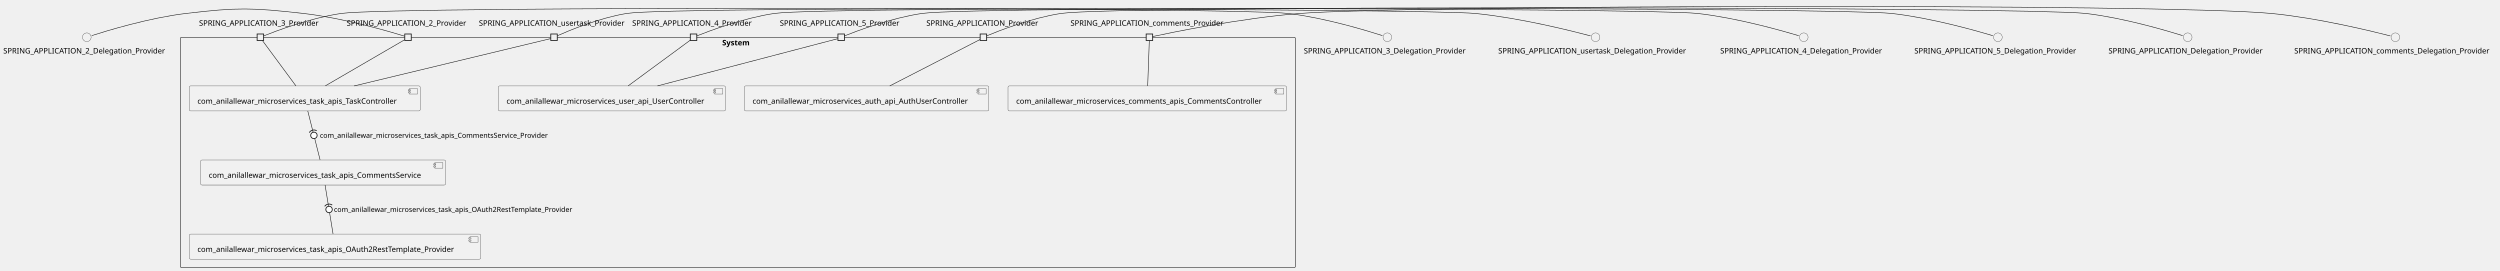
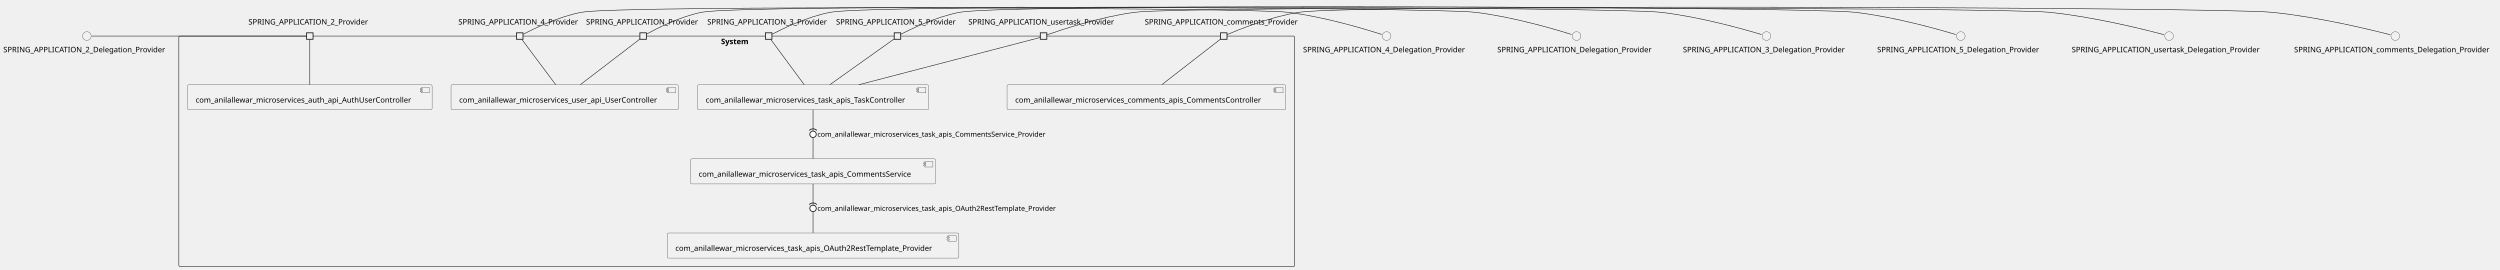
- <svg xmlns="http://www.w3.org/2000/svg" xmlns:xlink="http://www.w3.org/1999/xlink" contentStyleType="text/css" height="500px" preserveAspectRatio="none" style="width:4623px;height:500px;background:#FFFFFF;" version="1.1" viewBox="0 0 4623 500" width="4623px" zoomAndPan="magnify">
+ <svg xmlns="http://www.w3.org/2000/svg" xmlns:xlink="http://www.w3.org/1999/xlink" contentStyleType="text/css" height="498px" preserveAspectRatio="none" style="width:4620px;height:498px;background:#FFFFFF;" version="1.1" viewBox="0 0 4620 498" width="4620px" zoomAndPan="magnify">
  <defs />
  <g>
    <g id="cluster_System">
-       <rect fill="none" height="426" rx="2.5" ry="2.5" style="stroke:#181818;stroke-width:1.0;" width="2062" x="333.5" y="68.87" />
-       <text fill="#000000" font-family="sans-serif" font-size="14" font-weight="bold" lengthAdjust="spacing" textLength="58" x="1335.5" y="83.865">System</text>
+       <rect fill="none" height="426" rx="2.5" ry="2.5" style="stroke:#181818;stroke-width:1.0;" width="2062" x="330.5" y="66.62" />
+       <text fill="#000000" font-family="sans-serif" font-size="14" font-weight="bold" lengthAdjust="spacing" textLength="58" x="1332.5" y="81.615">System</text>
    </g>
    <g id="elem_com_anilallewar_microservices_auth_api_AuthUserController">
-       <a href="anilallewar-microservices-basics-spring-boot.repository#_2eVU-usVEe6MmYJJTUMjvg" target="_top" title="anilallewar-microservices-basics-spring-boot.repository#_2eVU-usVEe6MmYJJTUMjvg" xlink:actuate="onRequest" xlink:href="anilallewar-microservices-basics-spring-boot.repository#_2eVU-usVEe6MmYJJTUMjvg" xlink:show="new" xlink:title="anilallewar-microservices-basics-spring-boot.repository#_2eVU-usVEe6MmYJJTUMjvg" xlink:type="simple">
-         <rect fill="#F1F1F1" height="46.297" rx="2.5" ry="2.5" style="stroke:#181818;stroke-width:0.5;" width="452" x="1376.5" y="158.87" />
-         <rect fill="#F1F1F1" height="10" style="stroke:#181818;stroke-width:0.5;" width="15" x="1808.5" y="163.87" />
-         <rect fill="#F1F1F1" height="2" style="stroke:#181818;stroke-width:0.5;" width="4" x="1806.5" y="165.87" />
-         <rect fill="#F1F1F1" height="2" style="stroke:#181818;stroke-width:0.5;" width="4" x="1806.5" y="169.87" />
-         <text fill="#000000" font-family="sans-serif" font-size="14" lengthAdjust="spacing" textLength="412" x="1391.5" y="191.865">com_anilallewar_microservices_auth_api_AuthUserController</text>
+       <a href="anilallewar-microservices-basics-spring-boot.repository#_ELw7-uvfEe6-9IcfVIBABA" target="_top" title="anilallewar-microservices-basics-spring-boot.repository#_ELw7-uvfEe6-9IcfVIBABA" xlink:actuate="onRequest" xlink:href="anilallewar-microservices-basics-spring-boot.repository#_ELw7-uvfEe6-9IcfVIBABA" xlink:show="new" xlink:title="anilallewar-microservices-basics-spring-boot.repository#_ELw7-uvfEe6-9IcfVIBABA" xlink:type="simple">
+         <rect fill="#F1F1F1" height="46.297" rx="2.5" ry="2.5" style="stroke:#181818;stroke-width:0.5;" width="452" x="346.5" y="156.62" />
+         <rect fill="#F1F1F1" height="10" style="stroke:#181818;stroke-width:0.5;" width="15" x="778.5" y="161.62" />
+         <rect fill="#F1F1F1" height="2" style="stroke:#181818;stroke-width:0.5;" width="4" x="776.5" y="163.62" />
+         <rect fill="#F1F1F1" height="2" style="stroke:#181818;stroke-width:0.5;" width="4" x="776.5" y="167.62" />
+         <text fill="#000000" font-family="sans-serif" font-size="14" lengthAdjust="spacing" textLength="412" x="361.5" y="189.615">com_anilallewar_microservices_auth_api_AuthUserController</text>
      </a>
    </g>
    <g id="elem_com_anilallewar_microservices_comments_apis_CommentsController">
-       <a href="anilallewar-microservices-basics-spring-boot.repository#_2eVU-usVEe6MmYJJTUMjvg" target="_top" title="anilallewar-microservices-basics-spring-boot.repository#_2eVU-usVEe6MmYJJTUMjvg" xlink:actuate="onRequest" xlink:href="anilallewar-microservices-basics-spring-boot.repository#_2eVU-usVEe6MmYJJTUMjvg" xlink:show="new" xlink:title="anilallewar-microservices-basics-spring-boot.repository#_2eVU-usVEe6MmYJJTUMjvg" xlink:type="simple">
-         <rect fill="#F1F1F1" height="46.297" rx="2.5" ry="2.5" style="stroke:#181818;stroke-width:0.5;" width="515" x="1864" y="158.87" />
-         <rect fill="#F1F1F1" height="10" style="stroke:#181818;stroke-width:0.5;" width="15" x="2359" y="163.87" />
-         <rect fill="#F1F1F1" height="2" style="stroke:#181818;stroke-width:0.5;" width="4" x="2357" y="165.87" />
-         <rect fill="#F1F1F1" height="2" style="stroke:#181818;stroke-width:0.5;" width="4" x="2357" y="169.87" />
-         <text fill="#000000" font-family="sans-serif" font-size="14" lengthAdjust="spacing" textLength="475" x="1879" y="191.865">com_anilallewar_microservices_comments_apis_CommentsController</text>
+       <a href="anilallewar-microservices-basics-spring-boot.repository#_ELw7-uvfEe6-9IcfVIBABA" target="_top" title="anilallewar-microservices-basics-spring-boot.repository#_ELw7-uvfEe6-9IcfVIBABA" xlink:actuate="onRequest" xlink:href="anilallewar-microservices-basics-spring-boot.repository#_ELw7-uvfEe6-9IcfVIBABA" xlink:show="new" xlink:title="anilallewar-microservices-basics-spring-boot.repository#_ELw7-uvfEe6-9IcfVIBABA" xlink:type="simple">
+         <rect fill="#F1F1F1" height="46.297" rx="2.5" ry="2.5" style="stroke:#181818;stroke-width:0.5;" width="515" x="1861" y="156.62" />
+         <rect fill="#F1F1F1" height="10" style="stroke:#181818;stroke-width:0.5;" width="15" x="2356" y="161.62" />
+         <rect fill="#F1F1F1" height="2" style="stroke:#181818;stroke-width:0.5;" width="4" x="2354" y="163.62" />
+         <rect fill="#F1F1F1" height="2" style="stroke:#181818;stroke-width:0.5;" width="4" x="2354" y="167.62" />
+         <text fill="#000000" font-family="sans-serif" font-size="14" lengthAdjust="spacing" textLength="475" x="1876" y="189.615">com_anilallewar_microservices_comments_apis_CommentsController</text>
      </a>
    </g>
    <g id="elem_com_anilallewar_microservices_task_apis_CommentsService">
-       <a href="anilallewar-microservices-basics-spring-boot.repository#_2eVU-usVEe6MmYJJTUMjvg" target="_top" title="anilallewar-microservices-basics-spring-boot.repository#_2eVU-usVEe6MmYJJTUMjvg" xlink:actuate="onRequest" xlink:href="anilallewar-microservices-basics-spring-boot.repository#_2eVU-usVEe6MmYJJTUMjvg" xlink:show="new" xlink:title="anilallewar-microservices-basics-spring-boot.repository#_2eVU-usVEe6MmYJJTUMjvg" xlink:type="simple">
-         <rect fill="#F1F1F1" height="46.297" rx="2.5" ry="2.5" style="stroke:#181818;stroke-width:0.5;" width="453" x="371" y="295.87" />
-         <rect fill="#F1F1F1" height="10" style="stroke:#181818;stroke-width:0.5;" width="15" x="804" y="300.87" />
-         <rect fill="#F1F1F1" height="2" style="stroke:#181818;stroke-width:0.5;" width="4" x="802" y="302.87" />
-         <rect fill="#F1F1F1" height="2" style="stroke:#181818;stroke-width:0.5;" width="4" x="802" y="306.87" />
-         <text fill="#000000" font-family="sans-serif" font-size="14" lengthAdjust="spacing" textLength="413" x="386" y="328.865">com_anilallewar_microservices_task_apis_CommentsService</text>
+       <a href="anilallewar-microservices-basics-spring-boot.repository#_ELw7-uvfEe6-9IcfVIBABA" target="_top" title="anilallewar-microservices-basics-spring-boot.repository#_ELw7-uvfEe6-9IcfVIBABA" xlink:actuate="onRequest" xlink:href="anilallewar-microservices-basics-spring-boot.repository#_ELw7-uvfEe6-9IcfVIBABA" xlink:show="new" xlink:title="anilallewar-microservices-basics-spring-boot.repository#_ELw7-uvfEe6-9IcfVIBABA" xlink:type="simple">
+         <rect fill="#F1F1F1" height="46.297" rx="2.5" ry="2.5" style="stroke:#181818;stroke-width:0.5;" width="453" x="1276" y="293.62" />
+         <rect fill="#F1F1F1" height="10" style="stroke:#181818;stroke-width:0.5;" width="15" x="1709" y="298.62" />
+         <rect fill="#F1F1F1" height="2" style="stroke:#181818;stroke-width:0.5;" width="4" x="1707" y="300.62" />
+         <rect fill="#F1F1F1" height="2" style="stroke:#181818;stroke-width:0.5;" width="4" x="1707" y="304.62" />
+         <text fill="#000000" font-family="sans-serif" font-size="14" lengthAdjust="spacing" textLength="413" x="1291" y="326.615">com_anilallewar_microservices_task_apis_CommentsService</text>
      </a>
    </g>
    <g id="elem_com_anilallewar_microservices_task_apis_OAuth2RestTemplate_Provider">
-       <a href="anilallewar-microservices-basics-spring-boot.repository#_2eVU-usVEe6MmYJJTUMjvg" target="_top" title="anilallewar-microservices-basics-spring-boot.repository#_2eVU-usVEe6MmYJJTUMjvg" xlink:actuate="onRequest" xlink:href="anilallewar-microservices-basics-spring-boot.repository#_2eVU-usVEe6MmYJJTUMjvg" xlink:show="new" xlink:title="anilallewar-microservices-basics-spring-boot.repository#_2eVU-usVEe6MmYJJTUMjvg" xlink:type="simple">
-         <rect fill="#F1F1F1" height="46.297" rx="2.5" ry="2.5" style="stroke:#181818;stroke-width:0.5;" width="539" x="350" y="432.87" />
-         <rect fill="#F1F1F1" height="10" style="stroke:#181818;stroke-width:0.5;" width="15" x="869" y="437.87" />
-         <rect fill="#F1F1F1" height="2" style="stroke:#181818;stroke-width:0.5;" width="4" x="867" y="439.87" />
-         <rect fill="#F1F1F1" height="2" style="stroke:#181818;stroke-width:0.5;" width="4" x="867" y="443.87" />
-         <text fill="#000000" font-family="sans-serif" font-size="14" lengthAdjust="spacing" textLength="499" x="365" y="465.865">com_anilallewar_microservices_task_apis_OAuth2RestTemplate_Provider</text>
+       <a href="anilallewar-microservices-basics-spring-boot.repository#_ELw7-uvfEe6-9IcfVIBABA" target="_top" title="anilallewar-microservices-basics-spring-boot.repository#_ELw7-uvfEe6-9IcfVIBABA" xlink:actuate="onRequest" xlink:href="anilallewar-microservices-basics-spring-boot.repository#_ELw7-uvfEe6-9IcfVIBABA" xlink:show="new" xlink:title="anilallewar-microservices-basics-spring-boot.repository#_ELw7-uvfEe6-9IcfVIBABA" xlink:type="simple">
+         <rect fill="#F1F1F1" height="46.297" rx="2.5" ry="2.5" style="stroke:#181818;stroke-width:0.5;" width="539" x="1233" y="430.62" />
+         <rect fill="#F1F1F1" height="10" style="stroke:#181818;stroke-width:0.5;" width="15" x="1752" y="435.62" />
+         <rect fill="#F1F1F1" height="2" style="stroke:#181818;stroke-width:0.5;" width="4" x="1750" y="437.62" />
+         <rect fill="#F1F1F1" height="2" style="stroke:#181818;stroke-width:0.5;" width="4" x="1750" y="441.62" />
+         <text fill="#000000" font-family="sans-serif" font-size="14" lengthAdjust="spacing" textLength="499" x="1248" y="463.615">com_anilallewar_microservices_task_apis_OAuth2RestTemplate_Provider</text>
      </a>
    </g>
    <g id="elem_com_anilallewar_microservices_task_apis_TaskController">
-       <a href="anilallewar-microservices-basics-spring-boot.repository#_2eVU-usVEe6MmYJJTUMjvg" target="_top" title="anilallewar-microservices-basics-spring-boot.repository#_2eVU-usVEe6MmYJJTUMjvg" xlink:actuate="onRequest" xlink:href="anilallewar-microservices-basics-spring-boot.repository#_2eVU-usVEe6MmYJJTUMjvg" xlink:show="new" xlink:title="anilallewar-microservices-basics-spring-boot.repository#_2eVU-usVEe6MmYJJTUMjvg" xlink:type="simple">
-         <rect fill="#F1F1F1" height="46.297" rx="2.5" ry="2.5" style="stroke:#181818;stroke-width:0.5;" width="427" x="350" y="158.87" />
-         <rect fill="#F1F1F1" height="10" style="stroke:#181818;stroke-width:0.5;" width="15" x="757" y="163.87" />
-         <rect fill="#F1F1F1" height="2" style="stroke:#181818;stroke-width:0.5;" width="4" x="755" y="165.87" />
-         <rect fill="#F1F1F1" height="2" style="stroke:#181818;stroke-width:0.5;" width="4" x="755" y="169.87" />
-         <text fill="#000000" font-family="sans-serif" font-size="14" lengthAdjust="spacing" textLength="387" x="365" y="191.865">com_anilallewar_microservices_task_apis_TaskController</text>
+       <a href="anilallewar-microservices-basics-spring-boot.repository#_ELw7-uvfEe6-9IcfVIBABA" target="_top" title="anilallewar-microservices-basics-spring-boot.repository#_ELw7-uvfEe6-9IcfVIBABA" xlink:actuate="onRequest" xlink:href="anilallewar-microservices-basics-spring-boot.repository#_ELw7-uvfEe6-9IcfVIBABA" xlink:show="new" xlink:title="anilallewar-microservices-basics-spring-boot.repository#_ELw7-uvfEe6-9IcfVIBABA" xlink:type="simple">
+         <rect fill="#F1F1F1" height="46.297" rx="2.5" ry="2.5" style="stroke:#181818;stroke-width:0.5;" width="427" x="1289" y="156.62" />
+         <rect fill="#F1F1F1" height="10" style="stroke:#181818;stroke-width:0.5;" width="15" x="1696" y="161.62" />
+         <rect fill="#F1F1F1" height="2" style="stroke:#181818;stroke-width:0.5;" width="4" x="1694" y="163.62" />
+         <rect fill="#F1F1F1" height="2" style="stroke:#181818;stroke-width:0.5;" width="4" x="1694" y="167.62" />
+         <text fill="#000000" font-family="sans-serif" font-size="14" lengthAdjust="spacing" textLength="387" x="1304" y="189.615">com_anilallewar_microservices_task_apis_TaskController</text>
      </a>
    </g>
    <g id="elem_com_anilallewar_microservices_user_api_UserController">
-       <a href="anilallewar-microservices-basics-spring-boot.repository#_2eVU-usVEe6MmYJJTUMjvg" target="_top" title="anilallewar-microservices-basics-spring-boot.repository#_2eVU-usVEe6MmYJJTUMjvg" xlink:actuate="onRequest" xlink:href="anilallewar-microservices-basics-spring-boot.repository#_2eVU-usVEe6MmYJJTUMjvg" xlink:show="new" xlink:title="anilallewar-microservices-basics-spring-boot.repository#_2eVU-usVEe6MmYJJTUMjvg" xlink:type="simple">
-         <rect fill="#F1F1F1" height="46.297" rx="2.5" ry="2.5" style="stroke:#181818;stroke-width:0.5;" width="420" x="921.5" y="158.87" />
-         <rect fill="#F1F1F1" height="10" style="stroke:#181818;stroke-width:0.5;" width="15" x="1321.5" y="163.87" />
-         <rect fill="#F1F1F1" height="2" style="stroke:#181818;stroke-width:0.5;" width="4" x="1319.5" y="165.87" />
-         <rect fill="#F1F1F1" height="2" style="stroke:#181818;stroke-width:0.5;" width="4" x="1319.5" y="169.87" />
-         <text fill="#000000" font-family="sans-serif" font-size="14" lengthAdjust="spacing" textLength="380" x="936.5" y="191.865">com_anilallewar_microservices_user_api_UserController</text>
+       <a href="anilallewar-microservices-basics-spring-boot.repository#_ELw7-uvfEe6-9IcfVIBABA" target="_top" title="anilallewar-microservices-basics-spring-boot.repository#_ELw7-uvfEe6-9IcfVIBABA" xlink:actuate="onRequest" xlink:href="anilallewar-microservices-basics-spring-boot.repository#_ELw7-uvfEe6-9IcfVIBABA" xlink:show="new" xlink:title="anilallewar-microservices-basics-spring-boot.repository#_ELw7-uvfEe6-9IcfVIBABA" xlink:type="simple">
+         <rect fill="#F1F1F1" height="46.297" rx="2.5" ry="2.5" style="stroke:#181818;stroke-width:0.5;" width="420" x="833.5" y="156.62" />
+         <rect fill="#F1F1F1" height="10" style="stroke:#181818;stroke-width:0.5;" width="15" x="1233.5" y="161.62" />
+         <rect fill="#F1F1F1" height="2" style="stroke:#181818;stroke-width:0.5;" width="4" x="1231.5" y="163.62" />
+         <rect fill="#F1F1F1" height="2" style="stroke:#181818;stroke-width:0.5;" width="4" x="1231.5" y="167.62" />
+         <text fill="#000000" font-family="sans-serif" font-size="14" lengthAdjust="spacing" textLength="380" x="848.5" y="189.615">com_anilallewar_microservices_user_api_UserController</text>
      </a>
    </g>
-     <text fill="#000000" font-family="sans-serif" font-size="14" lengthAdjust="spacing" textLength="227" x="641" y="47.568">SPRING_APPLICATION_2_Provider</text>
-     <rect fill="#F1F1F1" height="12" style="stroke:#181818;stroke-width:1.5;" width="12" x="748.5" y="62.87" />
-     <text fill="#000000" font-family="sans-serif" font-size="14" lengthAdjust="spacing" textLength="227" x="368" y="47.568">SPRING_APPLICATION_3_Provider</text>
-     <rect fill="#F1F1F1" height="12" style="stroke:#181818;stroke-width:1.5;" width="12" x="475.5" y="62.87" />
-     <text fill="#000000" font-family="sans-serif" font-size="14" lengthAdjust="spacing" textLength="227" x="1169" y="47.568">SPRING_APPLICATION_4_Provider</text>
-     <rect fill="#F1F1F1" height="12" style="stroke:#181818;stroke-width:1.5;" width="12" x="1276.5" y="62.87" />
-     <text fill="#000000" font-family="sans-serif" font-size="14" lengthAdjust="spacing" textLength="227" x="1442" y="47.568">SPRING_APPLICATION_5_Provider</text>
-     <rect fill="#F1F1F1" height="12" style="stroke:#181818;stroke-width:1.5;" width="12" x="1549.5" y="62.87" />
-     <text fill="#000000" font-family="sans-serif" font-size="14" lengthAdjust="spacing" textLength="211" x="1713" y="47.568">SPRING_APPLICATION_Provider</text>
-     <rect fill="#F1F1F1" height="12" style="stroke:#181818;stroke-width:1.5;" width="12" x="1812.5" y="62.87" />
-     <text fill="#000000" font-family="sans-serif" font-size="14" lengthAdjust="spacing" textLength="292" x="1979.5" y="47.568">SPRING_APPLICATION_comments_Provider</text>
-     <rect fill="#F1F1F1" height="12" style="stroke:#181818;stroke-width:1.5;" width="12" x="2119.5" y="62.87" />
-     <text fill="#000000" font-family="sans-serif" font-size="14" lengthAdjust="spacing" textLength="278" x="885.5" y="47.568">SPRING_APPLICATION_usertask_Provider</text>
-     <rect fill="#F1F1F1" height="12" style="stroke:#181818;stroke-width:1.5;" width="12" x="1018.5" y="62.87" />
+     <text fill="#000000" font-family="sans-serif" font-size="14" lengthAdjust="spacing" textLength="227" x="459" y="45.318">SPRING_APPLICATION_2_Provider</text>
+     <rect fill="#F1F1F1" height="12" style="stroke:#181818;stroke-width:1.5;" width="12" x="566.5" y="60.62" />
+     <text fill="#000000" font-family="sans-serif" font-size="14" lengthAdjust="spacing" textLength="227" x="1307" y="45.318">SPRING_APPLICATION_3_Provider</text>
+     <rect fill="#F1F1F1" height="12" style="stroke:#181818;stroke-width:1.5;" width="12" x="1414.5" y="60.62" />
+     <text fill="#000000" font-family="sans-serif" font-size="14" lengthAdjust="spacing" textLength="227" x="847" y="45.318">SPRING_APPLICATION_4_Provider</text>
+     <rect fill="#F1F1F1" height="12" style="stroke:#181818;stroke-width:1.5;" width="12" x="954.5" y="60.62" />
+     <text fill="#000000" font-family="sans-serif" font-size="14" lengthAdjust="spacing" textLength="227" x="1545" y="45.318">SPRING_APPLICATION_5_Provider</text>
+     <rect fill="#F1F1F1" height="12" style="stroke:#181818;stroke-width:1.5;" width="12" x="1652.5" y="60.62" />
+     <text fill="#000000" font-family="sans-serif" font-size="14" lengthAdjust="spacing" textLength="211" x="1083" y="45.318">SPRING_APPLICATION_Provider</text>
+     <rect fill="#F1F1F1" height="12" style="stroke:#181818;stroke-width:1.5;" width="12" x="1182.5" y="60.62" />
+     <text fill="#000000" font-family="sans-serif" font-size="14" lengthAdjust="spacing" textLength="292" x="2115.5" y="45.318">SPRING_APPLICATION_comments_Provider</text>
+     <rect fill="#F1F1F1" height="12" style="stroke:#181818;stroke-width:1.5;" width="12" x="2255.5" y="60.62" />
+     <text fill="#000000" font-family="sans-serif" font-size="14" lengthAdjust="spacing" textLength="278" x="1789.5" y="45.318">SPRING_APPLICATION_usertask_Provider</text>
+     <rect fill="#F1F1F1" height="12" style="stroke:#181818;stroke-width:1.5;" width="12" x="1922.5" y="60.62" />
    <g id="elem_SPRING_APPLICATION_2_Delegation_Provider">
-       <ellipse cx="160.5" cy="68.87" fill="#F1F1F1" rx="8" ry="8" style="stroke:#181818;stroke-width:0.5;" />
-       <text fill="#000000" font-family="sans-serif" font-size="14" lengthAdjust="spacing" textLength="309" x="6" y="98.865">SPRING_APPLICATION_2_Delegation_Provider</text>
+       <ellipse cx="160.5" cy="66.62" fill="#F1F1F1" rx="8" ry="8" style="stroke:#181818;stroke-width:0.5;" />
+       <text fill="#000000" font-family="sans-serif" font-size="14" lengthAdjust="spacing" textLength="309" x="6" y="96.615">SPRING_APPLICATION_2_Delegation_Provider</text>
    </g>
    <g id="elem_SPRING_APPLICATION_3_Delegation_Provider">
-       <ellipse cx="2565.5" cy="68.87" fill="#F1F1F1" rx="8" ry="8" style="stroke:#181818;stroke-width:0.5;" />
-       <text fill="#000000" font-family="sans-serif" font-size="14" lengthAdjust="spacing" textLength="309" x="2411" y="98.865">SPRING_APPLICATION_3_Delegation_Provider</text>
+       <ellipse cx="3264.5" cy="66.62" fill="#F1F1F1" rx="8" ry="8" style="stroke:#181818;stroke-width:0.5;" />
+       <text fill="#000000" font-family="sans-serif" font-size="14" lengthAdjust="spacing" textLength="309" x="3110" y="96.615">SPRING_APPLICATION_3_Delegation_Provider</text>
    </g>
    <g id="elem_SPRING_APPLICATION_4_Delegation_Provider">
-       <ellipse cx="3335.5" cy="68.87" fill="#F1F1F1" rx="8" ry="8" style="stroke:#181818;stroke-width:0.5;" />
-       <text fill="#000000" font-family="sans-serif" font-size="14" lengthAdjust="spacing" textLength="309" x="3181" y="98.865">SPRING_APPLICATION_4_Delegation_Provider</text>
+       <ellipse cx="2562.5" cy="66.62" fill="#F1F1F1" rx="8" ry="8" style="stroke:#181818;stroke-width:0.5;" />
+       <text fill="#000000" font-family="sans-serif" font-size="14" lengthAdjust="spacing" textLength="309" x="2408" y="96.615">SPRING_APPLICATION_4_Delegation_Provider</text>
    </g>
    <g id="elem_SPRING_APPLICATION_5_Delegation_Provider">
-       <ellipse cx="3694.5" cy="68.87" fill="#F1F1F1" rx="8" ry="8" style="stroke:#181818;stroke-width:0.5;" />
-       <text fill="#000000" font-family="sans-serif" font-size="14" lengthAdjust="spacing" textLength="309" x="3540" y="98.865">SPRING_APPLICATION_5_Delegation_Provider</text>
+       <ellipse cx="3623.5" cy="66.62" fill="#F1F1F1" rx="8" ry="8" style="stroke:#181818;stroke-width:0.5;" />
+       <text fill="#000000" font-family="sans-serif" font-size="14" lengthAdjust="spacing" textLength="309" x="3469" y="96.615">SPRING_APPLICATION_5_Delegation_Provider</text>
    </g>
    <g id="elem_SPRING_APPLICATION_Delegation_Provider">
-       <ellipse cx="4045.5" cy="68.87" fill="#F1F1F1" rx="8" ry="8" style="stroke:#181818;stroke-width:0.5;" />
-       <text fill="#000000" font-family="sans-serif" font-size="14" lengthAdjust="spacing" textLength="293" x="3899" y="98.865">SPRING_APPLICATION_Delegation_Provider</text>
+       <ellipse cx="2913.5" cy="66.62" fill="#F1F1F1" rx="8" ry="8" style="stroke:#181818;stroke-width:0.5;" />
+       <text fill="#000000" font-family="sans-serif" font-size="14" lengthAdjust="spacing" textLength="293" x="2767" y="96.615">SPRING_APPLICATION_Delegation_Provider</text>
    </g>
    <g id="elem_SPRING_APPLICATION_comments_Delegation_Provider">
-       <ellipse cx="4429.5" cy="68.87" fill="#F1F1F1" rx="8" ry="8" style="stroke:#181818;stroke-width:0.5;" />
-       <text fill="#000000" font-family="sans-serif" font-size="14" lengthAdjust="spacing" textLength="374" x="4242.5" y="98.865">SPRING_APPLICATION_comments_Delegation_Provider</text>
+       <ellipse cx="4426.5" cy="66.62" fill="#F1F1F1" rx="8" ry="8" style="stroke:#181818;stroke-width:0.5;" />
+       <text fill="#000000" font-family="sans-serif" font-size="14" lengthAdjust="spacing" textLength="374" x="4239.5" y="96.615">SPRING_APPLICATION_comments_Delegation_Provider</text>
    </g>
    <g id="elem_SPRING_APPLICATION_usertask_Delegation_Provider">
-       <ellipse cx="2950.5" cy="68.87" fill="#F1F1F1" rx="8" ry="8" style="stroke:#181818;stroke-width:0.5;" />
-       <text fill="#000000" font-family="sans-serif" font-size="14" lengthAdjust="spacing" textLength="360" x="2770.5" y="98.865">SPRING_APPLICATION_usertask_Delegation_Provider</text>
+       <ellipse cx="4008.5" cy="66.62" fill="#F1F1F1" rx="8" ry="8" style="stroke:#181818;stroke-width:0.5;" />
+       <text fill="#000000" font-family="sans-serif" font-size="14" lengthAdjust="spacing" textLength="360" x="3828.5" y="96.615">SPRING_APPLICATION_usertask_Delegation_Provider</text>
    </g>
    <g id="link_SPRING_APPLICATION_2_Delegation_Provider_SPRING_APPLICATION_2_Provider">
-       <path d="M169.53,65.9 C195.97,57.38 275.68,32.95 344,24.87 C439.78,13.55 465.16,14.11 561,24.87 C635.98,33.29 724.28,59.5 748.24,66.91 " fill="none" id="SPRING_APPLICATION_2_Delegation_Provider-SPRING_APPLICATION_2_Provider" style="stroke:#181818;stroke-width:1.0;" />
+       <path d="M169.69,66.62 C223.3,66.62 523.27,66.62 566.35,66.62 " fill="none" id="SPRING_APPLICATION_2_Delegation_Provider-SPRING_APPLICATION_2_Provider" style="stroke:#181818;stroke-width:1.0;" />
    </g>
-     <g id="link_SPRING_APPLICATION_2_Provider_com_anilallewar_microservices_task_apis_TaskController">
-       <path d="M748.15,73.56 C725.68,86.62 648.86,131.27 601.67,158.69 " fill="none" id="SPRING_APPLICATION_2_Provider-com_anilallewar_microservices_task_apis_TaskController" style="stroke:#181818;stroke-width:1.0;" />
+     <g id="link_SPRING_APPLICATION_2_Provider_com_anilallewar_microservices_auth_api_AuthUserController">
+       <path d="M572.5,72.68 C572.5,87.27 572.5,130.08 572.5,156.6 " fill="none" id="SPRING_APPLICATION_2_Provider-com_anilallewar_microservices_auth_api_AuthUserController" style="stroke:#181818;stroke-width:1.0;" />
    </g>
    <g id="link_SPRING_APPLICATION_3_Delegation_Provider_SPRING_APPLICATION_3_Provider">
-       <path d="M2556.47,65.9 C2530.03,57.38 2450.32,32.95 2382,24.87 C2285.39,13.45 727.28,11 631,24.87 C573.69,33.13 507.73,58.33 487.62,66.37 " fill="none" id="SPRING_APPLICATION_3_Delegation_Provider-SPRING_APPLICATION_3_Provider" style="stroke:#181818;stroke-width:1.0;" />
+       <path d="M3255.22,63.77 C3227.27,55.36 3141.32,30.73 3068,22.62 C2983.35,13.26 1618.74,7.08 1535,22.62 C1491.66,30.66 1443.55,54.47 1426.72,63.28 " fill="none" id="SPRING_APPLICATION_3_Delegation_Provider-SPRING_APPLICATION_3_Provider" style="stroke:#181818;stroke-width:1.0;" />
    </g>
    <g id="link_SPRING_APPLICATION_3_Provider_com_anilallewar_microservices_task_apis_TaskController">
-       <path d="M485.24,74.93 C496.01,89.52 527.64,132.33 547.23,158.85 " fill="none" id="SPRING_APPLICATION_3_Provider-com_anilallewar_microservices_task_apis_TaskController" style="stroke:#181818;stroke-width:1.0;" />
+       <path d="M1424.24,72.68 C1435.01,87.27 1466.64,130.08 1486.23,156.6 " fill="none" id="SPRING_APPLICATION_3_Provider-com_anilallewar_microservices_task_apis_TaskController" style="stroke:#181818;stroke-width:1.0;" />
    </g>
    <g id="link_SPRING_APPLICATION_4_Delegation_Provider_SPRING_APPLICATION_4_Provider">
-       <path d="M3326.22,66.02 C3298.27,57.61 3212.32,32.98 3139,24.87 C3044.74,14.45 1525.86,11.34 1432,24.87 C1374.69,33.13 1308.73,58.33 1288.62,66.37 " fill="none" id="SPRING_APPLICATION_4_Delegation_Provider-SPRING_APPLICATION_4_Provider" style="stroke:#181818;stroke-width:1.0;" />
+       <path d="M2553.47,63.65 C2527.03,55.13 2447.32,30.7 2379,22.62 C2307.06,14.12 1146.23,9.41 1075,22.62 C1031.66,30.66 983.55,54.47 966.72,63.28 " fill="none" id="SPRING_APPLICATION_4_Delegation_Provider-SPRING_APPLICATION_4_Provider" style="stroke:#181818;stroke-width:1.0;" />
    </g>
    <g id="link_SPRING_APPLICATION_4_Provider_com_anilallewar_microservices_user_api_UserController">
-       <path d="M1276.39,74.36 C1257.36,88.35 1198.19,131.85 1161.61,158.73 " fill="none" id="SPRING_APPLICATION_4_Provider-com_anilallewar_microservices_user_api_UserController" style="stroke:#181818;stroke-width:1.0;" />
+       <path d="M964.28,72.68 C975.19,87.27 1007.2,130.08 1027.03,156.6 " fill="none" id="SPRING_APPLICATION_4_Provider-com_anilallewar_microservices_user_api_UserController" style="stroke:#181818;stroke-width:1.0;" />
    </g>
    <g id="link_SPRING_APPLICATION_5_Delegation_Provider_SPRING_APPLICATION_5_Provider">
-       <path d="M3685.22,66.02 C3657.27,57.61 3571.32,32.98 3498,24.87 C3398.99,13.92 1803.59,10.66 1705,24.87 C1647.69,33.13 1581.73,58.33 1561.62,66.37 " fill="none" id="SPRING_APPLICATION_5_Delegation_Provider-SPRING_APPLICATION_5_Provider" style="stroke:#181818;stroke-width:1.0;" />
+       <path d="M3614.22,63.77 C3586.27,55.36 3500.32,30.73 3427,22.62 C3335.72,12.53 1864.32,6 1774,22.62 C1730.1,30.7 1681.29,54.7 1664.53,63.41 " fill="none" id="SPRING_APPLICATION_5_Delegation_Provider-SPRING_APPLICATION_5_Provider" style="stroke:#181818;stroke-width:1.0;" />
    </g>
-     <g id="link_SPRING_APPLICATION_5_Provider_com_anilallewar_microservices_user_api_UserController">
-       <path d="M1549.18,71.53 C1512.71,81.07 1327,129.69 1215.86,158.79 " fill="none" id="SPRING_APPLICATION_5_Provider-com_anilallewar_microservices_user_api_UserController" style="stroke:#181818;stroke-width:1.0;" />
+     <g id="link_SPRING_APPLICATION_5_Provider_com_anilallewar_microservices_task_apis_TaskController">
+       <path d="M1652.19,72.11 C1632.53,86.1 1571.4,129.6 1533.61,156.48 " fill="none" id="SPRING_APPLICATION_5_Provider-com_anilallewar_microservices_task_apis_TaskController" style="stroke:#181818;stroke-width:1.0;" />
    </g>
    <g id="link_SPRING_APPLICATION_Delegation_Provider_SPRING_APPLICATION_Provider">
-       <path d="M4036.22,65.9 C4009.04,57.38 3927.11,32.94 3857,24.87 C3752.41,12.83 2066.12,9.27 1962,24.87 C1907.11,33.1 1844.22,58.09 1824.64,66.26 " fill="none" id="SPRING_APPLICATION_Delegation_Provider-SPRING_APPLICATION_Provider" style="stroke:#181818;stroke-width:1.0;" />
+       <path d="M2904.22,63.65 C2877.04,55.13 2795.11,30.69 2725,22.62 C2646.19,13.54 1374.87,7.43 1297,22.62 C1255.9,30.64 1210.69,54.24 1194.6,63.16 " fill="none" id="SPRING_APPLICATION_Delegation_Provider-SPRING_APPLICATION_Provider" style="stroke:#181818;stroke-width:1.0;" />
    </g>
-     <g id="link_SPRING_APPLICATION_Provider_com_anilallewar_microservices_auth_api_AuthUserController">
-       <path d="M1812.27,73.07 C1788.13,85.48 1699.43,131.06 1645.4,158.82 " fill="none" id="SPRING_APPLICATION_Provider-com_anilallewar_microservices_auth_api_AuthUserController" style="stroke:#181818;stroke-width:1.0;" />
+     <g id="link_SPRING_APPLICATION_Provider_com_anilallewar_microservices_user_api_UserController">
+       <path d="M1182.27,72.39 C1163.62,86.66 1107.39,129.71 1072.49,156.42 " fill="none" id="SPRING_APPLICATION_Provider-com_anilallewar_microservices_user_api_UserController" style="stroke:#181818;stroke-width:1.0;" />
    </g>
    <g id="link_SPRING_APPLICATION_comments_Delegation_Provider_SPRING_APPLICATION_comments_Provider">
-       <path d="M4420.41,66.48 C4389.69,58.55 4286.83,33.12 4200,24.87 C4001.34,6 2602.94,9.25 2404,24.87 C2293.71,33.53 2161.1,61.19 2131.53,67.56 " fill="none" id="SPRING_APPLICATION_comments_Delegation_Provider-SPRING_APPLICATION_comments_Provider" style="stroke:#181818;stroke-width:1.0;" />
+       <path d="M4417.41,64.23 C4386.69,56.3 4283.83,30.87 4197,22.62 C4097.67,13.18 2499.62,7.44 2401,22.62 C2347.79,30.81 2287.04,55.61 2267.73,63.89 " fill="none" id="SPRING_APPLICATION_comments_Delegation_Provider-SPRING_APPLICATION_comments_Provider" style="stroke:#181818;stroke-width:1.0;" />
    </g>
    <g id="link_SPRING_APPLICATION_comments_Provider_com_anilallewar_microservices_comments_apis_CommentsController">
-       <path d="M2125.32,74.93 C2124.79,89.52 2123.25,132.33 2122.29,158.85 " fill="none" id="SPRING_APPLICATION_comments_Provider-com_anilallewar_microservices_comments_apis_CommentsController" style="stroke:#181818;stroke-width:1.0;" />
+       <path d="M2255.36,72.39 C2236.97,86.66 2181.51,129.71 2147.09,156.42 " fill="none" id="SPRING_APPLICATION_comments_Provider-com_anilallewar_microservices_comments_apis_CommentsController" style="stroke:#181818;stroke-width:1.0;" />
    </g>
    <g id="link_SPRING_APPLICATION_usertask_Delegation_Provider_SPRING_APPLICATION_usertask_Provider">
-       <path d="M2941.27,66.37 C2911,58.31 2811.86,33.08 2728,24.87 C2641.25,16.37 1245.08,11.15 1159,24.87 C1107.81,33.03 1049.63,57.63 1030.76,66.03 " fill="none" id="SPRING_APPLICATION_usertask_Delegation_Provider-SPRING_APPLICATION_usertask_Provider" style="stroke:#181818;stroke-width:1.0;" />
+       <path d="M3999.27,64.12 C3969,56.06 3869.86,30.83 3786,22.62 C3692.67,13.48 2191.02,10.74 2098,22.62 C2032.56,30.98 1956.27,56.78 1934.55,64.45 " fill="none" id="SPRING_APPLICATION_usertask_Delegation_Provider-SPRING_APPLICATION_usertask_Provider" style="stroke:#181818;stroke-width:1.0;" />
    </g>
    <g id="link_SPRING_APPLICATION_usertask_Provider_com_anilallewar_microservices_task_apis_TaskController">
-       <path d="M1018.33,71.36 C980.4,80.49 776.41,129.61 654.87,158.87 " fill="none" id="SPRING_APPLICATION_usertask_Provider-com_anilallewar_microservices_task_apis_TaskController" style="stroke:#181818;stroke-width:1.0;" />
+       <path d="M1922.48,69.19 C1886.63,78.53 1699.09,127.4 1587.1,156.58 " fill="none" id="SPRING_APPLICATION_usertask_Provider-com_anilallewar_microservices_task_apis_TaskController" style="stroke:#181818;stroke-width:1.0;" />
    </g>
    <g id="link_com_anilallewar_microservices_task_apis_TaskController_com_anilallewar_microservices_task_apis_CommentsService">
-       <path d="M569.11,205.16 C575.41,230.18 585.57,270.52 591.88,295.54 " fill="none" id="com_anilallewar_microservices_task_apis_TaskController-com_anilallewar_microservices_task_apis_CommentsService" style="stroke:#181818;stroke-width:1.0;" />
-       <text fill="#000000" font-family="sans-serif" font-size="13" lengthAdjust="spacing" textLength="447" x="591.5" y="254.937">com_anilallewar_microservices_task_apis_CommentsService_Provider</text>
-       <path d="M585.621,241.766 A10,10 0 0 0 571.907 245.22" fill="none" style="stroke:#181818;stroke-width:1.5;" />
-       <ellipse cx="580.491" cy="250.35" fill="#FFFFFF" rx="6" ry="6" style="stroke:#181818;stroke-width:1.5;" />
+       <path d="M1502.5,202.91 C1502.5,227.93 1502.5,268.27 1502.5,293.29 " fill="none" id="com_anilallewar_microservices_task_apis_TaskController-com_anilallewar_microservices_task_apis_CommentsService" style="stroke:#181818;stroke-width:1.0;" />
+       <text fill="#000000" font-family="sans-serif" font-size="13" lengthAdjust="spacing" textLength="447" x="1510.5" y="252.687">com_anilallewar_microservices_task_apis_CommentsService_Provider</text>
+       <path d="M1509.571,241.029 A10,10 0 0 0 1495.429 241.029" fill="none" style="stroke:#181818;stroke-width:1.5;" />
+       <ellipse cx="1502.5" cy="248.1" fill="#FFFFFF" rx="6" ry="6" style="stroke:#181818;stroke-width:1.5;" />
    </g>
    <g id="link_com_anilallewar_microservices_task_apis_CommentsService_com_anilallewar_microservices_task_apis_OAuth2RestTemplate_Provider">
-       <path d="M601.13,342.16 C605.21,367.18 611.78,407.52 615.86,432.54 " fill="none" id="com_anilallewar_microservices_task_apis_CommentsService-com_anilallewar_microservices_task_apis_OAuth2RestTemplate_Provider" style="stroke:#181818;stroke-width:1.0;" />
-       <text fill="#000000" font-family="sans-serif" font-size="13" lengthAdjust="spacing" textLength="465" x="617.5" y="391.937">com_anilallewar_microservices_task_apis_OAuth2RestTemplate_Provider</text>
-       <path d="M614.337,379.234 A10,10 0 0 0 600.379 381.508" fill="none" style="stroke:#181818;stroke-width:1.5;" />
-       <ellipse cx="608.495" cy="387.35" fill="#FFFFFF" rx="6" ry="6" style="stroke:#181818;stroke-width:1.5;" />
+       <path d="M1502.5,339.91 C1502.5,364.93 1502.5,405.27 1502.5,430.29 " fill="none" id="com_anilallewar_microservices_task_apis_CommentsService-com_anilallewar_microservices_task_apis_OAuth2RestTemplate_Provider" style="stroke:#181818;stroke-width:1.0;" />
+       <text fill="#000000" font-family="sans-serif" font-size="13" lengthAdjust="spacing" textLength="465" x="1510.5" y="389.687">com_anilallewar_microservices_task_apis_OAuth2RestTemplate_Provider</text>
+       <path d="M1509.571,378.029 A10,10 0 0 0 1495.429 378.029" fill="none" style="stroke:#181818;stroke-width:1.5;" />
+       <ellipse cx="1502.5" cy="385.1" fill="#FFFFFF" rx="6" ry="6" style="stroke:#181818;stroke-width:1.5;" />
    </g>
  </g>
</svg>
